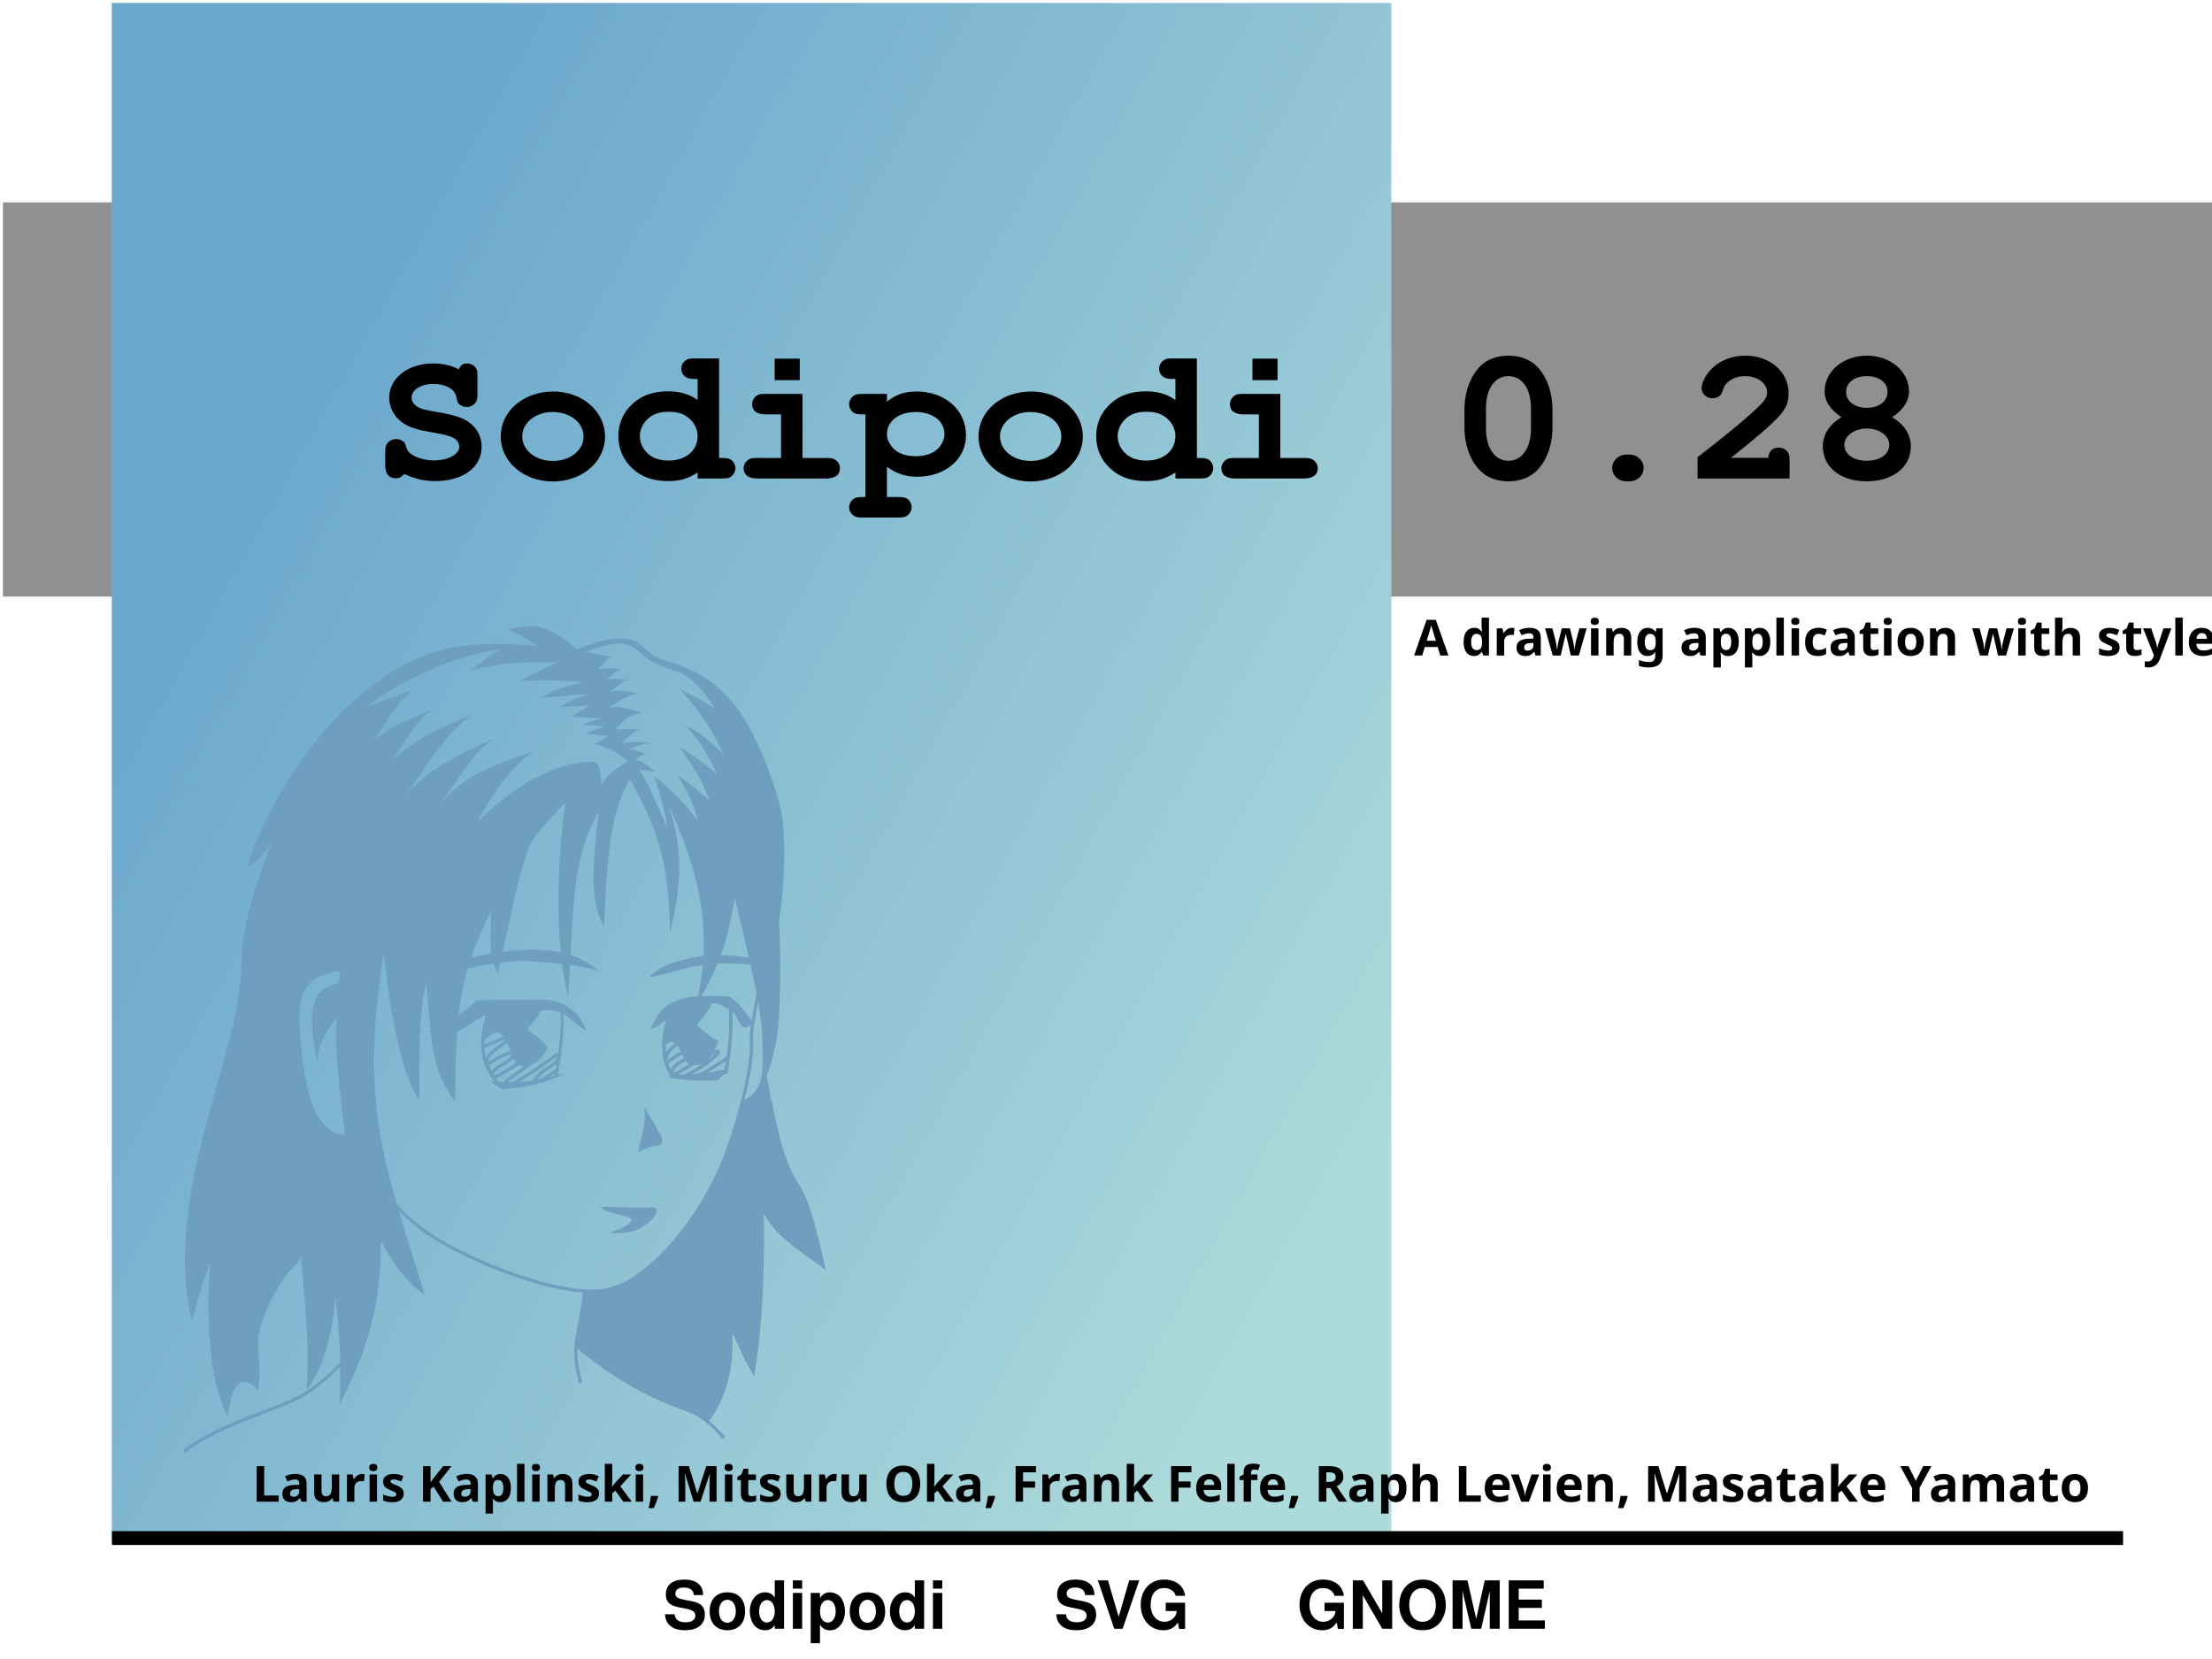
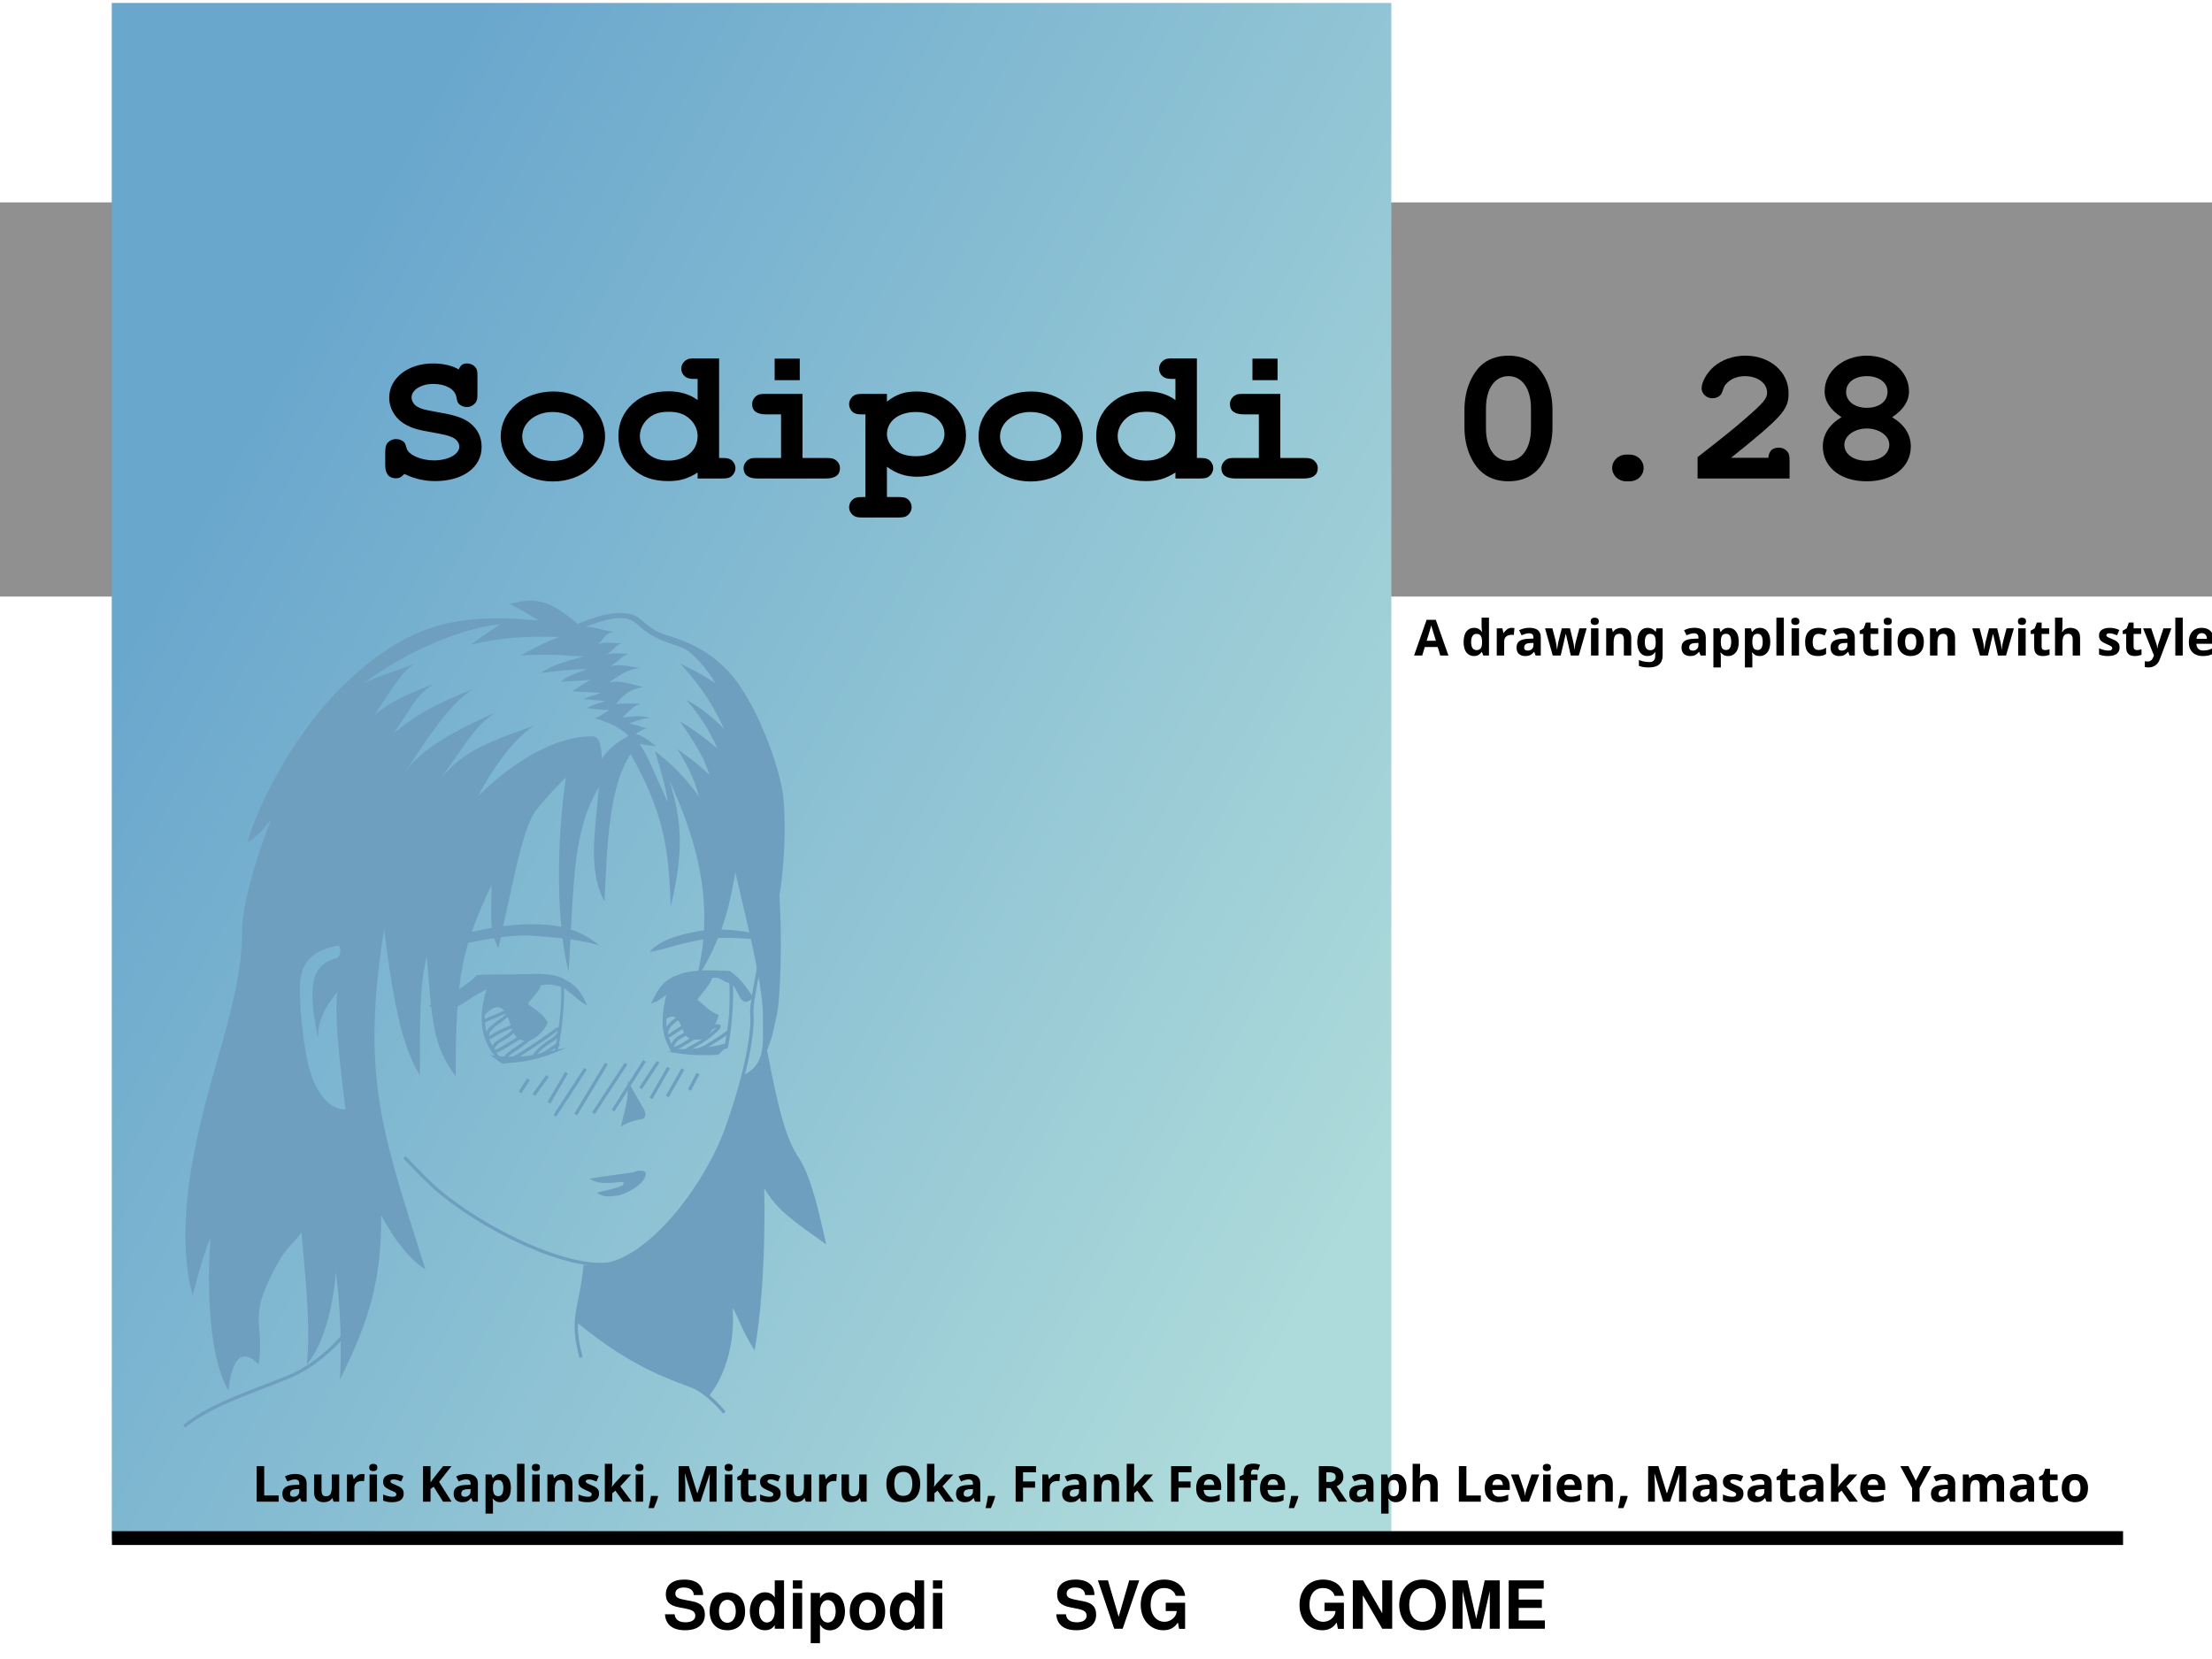
<svg xmlns="http://www.w3.org/2000/svg" xmlns:xlink="http://www.w3.org/1999/xlink" width="800" height="600" id="svg1212">
  <defs id="defs1214">
-     <linearGradient id="linearGradient93">
-       <stop style="stop-color:#ff3f00;stop-opacity:0.718;" offset="0" id="stop94" />
-       <stop style="stop-color:#ff5200;stop-opacity:0;" offset="1" id="stop95" />
-     </linearGradient>
-     <linearGradient id="linearGradient89">
-       <stop style="stop-color:#ff3f00;stop-opacity:0.773;" offset="0" id="stop90" />
-       <stop style="stop-color:#ff5200;stop-opacity:0.49;" offset="1" id="stop91" />
-     </linearGradient>
    <linearGradient id="linearGradient1417">
      <stop style="stop-color:#addada;stop-opacity:1;" offset="0" id="stop1418" />
      <stop style="stop-color:#6aa7cd;stop-opacity:1;" offset="1" id="stop1419" />
    </linearGradient>
    <linearGradient xlink:href="#linearGradient1417" id="linearGradient1420" x1="0.87" y1="0.945" x2="0.028" y2="0.391" gradientUnits="objectBoundingBox" gradientTransform="translate(-3.47873e-09,-2.36896e-11)" spreadMethod="pad" />
-     <linearGradient xlink:href="#linearGradient1417" id="linearGradient1421" x1="0.428" y1="0.905" x2="0.873" y2="0.699" />
-     <radialGradient xlink:href="#linearGradient1417" id="radialGradient87" cx="0.495" cy="0.519" fx="0.495" fy="0.519" r="0.488" gradientUnits="objectBoundingBox" spreadMethod="pad" gradientTransform="matrix(0.862661,0,0,1.1592,0.0725697,-0.0784275)" />
-     <linearGradient x1="0.447" y1="0.031" x2="0.454" y2="0.976" xlink:href="#linearGradient93" id="linearGradient96" gradientUnits="objectBoundingBox" gradientTransform="matrix(1,0,0,1,0,8.44128e-05)" spreadMethod="pad" />
  </defs>
-   <rect style="fill:#909090;fill-opacity:1;stroke:none;stroke-opacity:1;fill-rule:evenodd;stroke-width:1pt;stroke-linejoin:miter;stroke-linecap:butt;" id="rect46" x="1.064" y="73.203" width="798.936" height="142.553" rx="0" ry="0" />
+   <rect style="fill:#909090;fill-opacity:1;stroke:none;stroke-opacity:1;fill-rule:evenodd;stroke-width:1pt;stroke-linejoin:miter;stroke-linecap:butt;" id="rect46" x="-149.083" y="73.203" width="4787.409" height="142.553" rx="0" ry="0" />
  <rect style="fill:url(#linearGradient1420);fill-opacity:1;stroke:none;stroke-opacity:1;fill-rule:evenodd;stroke-width:1pt;stroke-linejoin:miter;stroke-linecap:butt;" id="rect45" x="40.425" y="1.064" width="462.766" height="555.893" rx="0" ry="0" />
  <a xlink:href="http://www.sodipodi.com/" style="font-size:12;fill:#000000;fill-opacity:1;" id="a89" transform="translate(222.189,9.77981)">
    <text x="17.544" y="579.274" style="font-size:24;font-weight:bold;fill:#000000;fill-opacity:1;fill-rule:evenodd;stroke-width:1pt;font-family:Helvetica;" id="text1192">
      <tspan x="17.544" y="579.274" id="tspan1313" style="fill:#000000;fill-opacity:1;">
Sodipodi</tspan>
    </text>
  </a>
  <a xlink:href="http://www.w3.org/TR/SVG/" style="font-size:12;fill:#000000;fill-opacity:1;" id="a93" transform="translate(222.189,9.77981)">
    <text x="159.064" y="579.274" style="font-size:24;font-weight:bold;fill:#000000;fill-opacity:1;fill-rule:evenodd;stroke-width:1pt;font-family:Helvetica;" id="text1315">
      <tspan x="159.064" y="579.274" id="tspan1318" style="fill:#000000;fill-opacity:1;">
SVG</tspan>
    </text>
  </a>
  <a xlink:href="http://www.gnome.org/" style="font-size:12;fill:#000000;fill-opacity:1;" id="a97" transform="translate(222.189,9.77981)">
    <text x="246.784" y="579.274" style="font-size:24;font-weight:bold;fill:#000000;fill-opacity:1;fill-rule:evenodd;stroke-width:1pt;font-family:Helvetica;" id="text1320">
      <tspan x="246.784" y="579.274" id="tspan1323" style="fill:#000000;fill-opacity:1;">
GNOME</tspan>
    </text>
  </a>
  <text x="91.211" y="543.106" style="font-size:18;font-weight:bold;fill:#000000;fill-rule:evenodd;stroke-width:1pt;font-family:Book Antiqua;fill-opacity:1;" id="text1187">
    <tspan x="91.211" y="543.105" id="tspan1190" style="fill:#000000;fill-opacity:1;">
Lauris Kaplinski, Mitsuru Oka, Frank Felfe, Raph Levien, Masatake Yamato</tspan>
  </text>
  <text x="511.421" y="237.08" style="font-size:18;font-weight:bold;fill:#000000;fill-rule:evenodd;stroke-width:1pt;font-family:Book Antiqua;fill-opacity:1;" id="text1180">
    <tspan x="511.421" y="237.08" id="tspan1195" style="fill:#000000;fill-opacity:1;">
A drawing application with style</tspan>
  </text>
  <path style="fill:none;fill-rule:evenodd;stroke:black;stroke-opacity:1;stroke-width:5;stroke-linejoin:miter;stroke-linecap:butt;fill-opacity:1;stroke-dasharray:none;stroke-dashoffset:0;" d="M 69.208 553.372 L 740.176 553.372 " id="path44" transform="matrix(1.08403,0,0,1,-34.5391,2.89325)" />
  <text style="fill:#000000;stroke:none;font-family:Courier;font-style:normal;font-weight:bold;font-size:72;text-anchor:middle;writing-mode:lr;fill-opacity:1;stroke-opacity:1;stroke-width:1pt;stroke-linejoin:miter;stroke-linecap:butt;" x="415.957" y="173.053" id="title">
    <tspan x="415.957" y="173.053" id="tspan42" style="fill:#000000;fill-opacity:1;">
Sodipodi 0.28</tspan>
  </text>
-   <g id="g259">
-     <path style="font-size:12;fill:#6f9fbf;fill-rule:evenodd;stroke-width:1pt;" d="M 418.013 385.123 C 411.781 370.581 406.068 368.504 401.914 365.907 C 397.759 363.31 390.488 360.714 376.466 361.233 C 362.444 361.752 338.555 361.233 333.361 362.272 C 331.284 366.946 307.914 380.968 297.008 385.642 C 309.472 388.239 315.184 388.239 321.936 384.603 C 328.687 380.968 339.074 371.1 355.173 369.542 C 371.273 367.984 392.565 365.907 401.394 372.658 C 410.223 379.41 412.3 382.526 418.013 385.123 z " id="path25" transform="matrix(0.473988,0,0,0.473988,14.016,190.251)" />
-     <path style="font-size:12;fill:#6f9fbf;fill-rule:evenodd;stroke-width:1pt;" d="M 469.947 379.41 C 476.179 365.907 480.333 361.233 491.24 357.078 C 502.146 352.924 519.284 353.962 530.19 354.482 C 540.057 361.233 543.693 369.023 548.367 374.736 C 543.173 378.891 541.096 379.41 537.98 374.736 C 534.864 370.062 533.306 360.194 519.803 359.675 C 506.3 359.156 493.836 363.31 482.93 371.62 C 472.024 379.929 474.101 377.333 469.947 379.41 z " id="path26" transform="matrix(0.473988,0,0,0.473988,12.5045,192.39)" />
-     <path style="font-size:12;fill:#6f9fbf;fill-rule:evenodd;stroke-width:1pt;" d="M 343.748 423.034 C 366.079 426.67 377.924 423.212 402.317 417.41 C 374.719 430.216 361.164 428.227 353.615 429.786 C 348.422 426.67 348.941 426.15 343.748 423.034 z " id="path27" transform="matrix(0.473988,0,0,0.473988,14.016,190.251)" />
-     <path style="font-size:12;fill:#6f9fbf;fill-rule:evenodd;stroke-width:1pt;" d="M 481.891 415.763 C 504.223 416.283 520.322 415.244 529.67 410.57 C 524.996 414.725 522.4 417.321 521.361 418.36 C 503.184 419.399 492.278 417.841 481.891 415.763 z " id="path28" transform="matrix(0.473988,0,0,0.473988,12.5045,192.39)" />
-     <path style="font-size:12;fill:#6f9fbf;fill-rule:evenodd;stroke-width:1pt;" d="M 468.908 439.653 C 476.698 453.156 479.814 458.868 481.372 461.465 C 482.93 464.062 483.449 468.736 479.295 469.255 C 475.14 469.774 467.869 471.852 463.715 474.968 C 468.389 457.31 469.947 450.04 468.908 439.653 z " id="path29" transform="matrix(0.473988,0,0,0.473988,10.809,191.855)" />
-     <path style="font-size:12;fill:#6f9fbf;fill-rule:evenodd;stroke-width:1pt;" d="M 468.908 339.94 C 477.217 330.073 493.317 326.438 507.339 323.841 C 521.361 321.244 538.499 323.841 548.367 325.399 C 558.234 326.957 557.195 326.957 561.35 331.111 C 546.289 330.073 528.112 327.995 512.013 330.073 C 495.914 332.15 479.295 338.382 468.908 339.94 z " id="path30" transform="matrix(0.473988,0,0,0.473988,12.5045,192.39)" />
-     <path style="font-size:12;fill:#6f9fbf;fill-rule:evenodd;stroke-width:1pt;" d="M 427.361 339.421 C 413.858 328.515 399.317 322.802 373.35 323.322 C 347.383 323.841 311.03 331.631 291.295 343.576 C 321.416 340.46 350.499 330.073 377.505 332.15 C 404.51 334.228 414.378 335.785 427.361 339.421 z " id="path31" transform="matrix(0.473988,0,0,0.473988,14.016,190.251)" />
-     <path style="font-size:12;fill:#6f9fbf;fill-rule:evenodd;stroke-width:1pt;" d="M 435.151 515.995 C 459.56 516.515 466.311 517.034 472.024 516.515 C 477.737 515.995 479.814 517.553 477.217 522.227 C 474.621 526.901 464.234 534.692 458.002 535.211 C 451.77 535.73 449.173 536.769 442.941 535.73 C 451.77 532.614 459.041 528.979 459.041 525.863 C 459.041 522.747 439.825 521.708 435.151 515.995 z " id="path32" transform="matrix(0.473988,0,0,0.473988,10.809,191.855)" />
-     <path style="font-size:12;fill:#6f9fbf;fill-rule:evenodd;stroke-width:1pt;" d="M 343.228 367.465 C 334.4 390.835 335.438 411.089 349.461 425.631 C 371.273 426.15 388.93 421.995 395.681 420.437 C 399.317 401.222 400.875 384.603 400.356 369.023 C 370.754 361.233 359.328 365.907 343.228 367.465 z M 339.961 392.393 C 339.961 404.857 341.67 410.05 351.019 424.592 C 372.831 425.111 386.333 422.514 393.084 420.956 C 396.72 401.741 398.798 386.681 398.279 371.101 C 390.878 369.153 389.074 368.786 382.712 369.971 C 381.123 375.196 376.447 378.666 372.853 384.028 C 378.4 388.728 382.656 389.863 388.027 397.892 C 387.154 401.882 380.127 410.993 373.521 412.001 C 367.23 413.018 362.629 410.119 360.282 402.188 C 354.286 380.682 347.415 385.437 339.961 392.393 z " id="path37" transform="matrix(0.473988,0,0,0.473988,14.016,190.251)" />
-     <path style="font-size:12;fill:#6f9fbf;fill-rule:evenodd;stroke-width:1pt;" d="M 344.368 390.924 C 344.368 403.388 345.342 401.971 349.55 413.942 C 371.362 414.461 382.294 411.497 389.045 409.939 C 392.681 390.724 392.922 379.336 392.403 363.756 C 385.002 361.808 385.769 358.504 379.407 359.689 C 377.818 364.914 371.673 370.954 368.079 376.316 C 373.626 381.016 377.515 385.456 384.355 387.977 C 383.482 391.967 377.924 405.485 371.318 406.493 C 365.027 407.51 359.324 407.181 356.977 399.25 C 351.715 386.558 348.517 388.742 344.368 390.924 z M 345.431 367.465 C 339.908 390.468 339.477 401.174 348.359 416.45 C 370.171 416.969 384.523 415.018 391.274 413.46 C 394.91 394.245 395.734 376.524 395.215 360.944 C 370.754 351.685 365.571 357.828 345.431 367.465 z " id="path43" transform="matrix(0.473988,0,0,0.473988,77.6045,192.39)" />
-     <path style="font-size:12;fill:#6f9fbf;fill-rule:evenodd;stroke-width:1pt;" d="M 543.974 435.166 C 561.049 426.571 558.947 412.905 558.947 390.83 C 558.947 368.756 551.588 338.271 537.923 280.456 C 533.718 303.582 529.513 328.81 507.439 363.5 C 523.206 308.838 509.541 257.33 487.466 210.027 C 496.927 239.46 499.029 263.637 488.517 306.736 C 487.466 260.483 482.21 233.153 458.033 190.054 C 441.214 215.282 440.163 260.483 438.06 302.531 C 425.446 279.405 430.702 249.972 433.856 215.282 C 413.883 248.92 414.934 284.661 410.729 356.141 C 401.269 320.401 401.269 257.33 408.627 207.924 C 400.218 216.334 397.064 219.487 386.552 232.101 C 376.04 244.716 369.733 281.507 357.119 338.271 C 349.761 323.555 351.863 316.196 351.863 289.917 C 329.788 337.22 324.532 357.193 324.532 436.031 C 306.662 411.854 306.662 393.984 302.457 344.578 C 297.201 366.653 297.201 387.677 297.201 434.98 C 282.485 411.854 276.178 372.96 269.871 323.555 C 252 438.134 268.819 479.13 301.406 583.197 C 289.843 575.839 279.331 563.225 267.768 542.201 C 267.768 590.556 259.359 621.04 236.233 667.292 C 237.284 647.32 237.284 616.835 233.079 585.3 C 232.028 603.17 225.721 638.91 211.004 655.729 C 213.107 631.552 212.055 610.528 206.799 554.815 C 200.492 565.327 195.236 563.225 181.571 592.658 C 167.906 622.091 178.417 626.296 174.213 655.729 C 162.65 644.166 154.24 648.371 151.087 675.702 C 137.421 652.576 134.268 604.221 137.421 559.02 C 133.216 569.532 131.114 575.839 123.756 603.17 C 106.937 539.048 133.216 457.055 146.882 408.701 C 160.547 360.346 161.598 339.322 161.598 323.555 C 161.598 307.787 171.059 270.995 183.673 240.511 C 179.469 243.665 177.366 249.972 165.803 257.33 C 171.059 235.255 200.492 171.133 246.744 130.136 C 292.997 89.14 328.737 82.833 387.603 88.089 C 382.347 84.935 378.143 81.782 365.528 75.475 C 383.399 71.27 393.91 70.219 417.562 90.717 C 446.47 78.628 459.084 81.782 465.391 87.038 C 471.698 92.294 475.903 96.499 486.415 99.652 C 496.927 102.806 520.053 110.164 537.923 133.29 C 555.793 156.416 572.612 201.617 574.714 224.743 C 576.817 247.869 574.714 280.456 571.561 298.326 C 573.663 327.759 572.612 375.063 569.459 389.779 C 566.305 404.496 565.254 408.701 562.1 416.059 C 570.51 459.158 575.766 482.284 586.277 498.051 C 596.789 513.819 603.096 546.406 607.301 564.276 C 581.022 545.355 569.459 537.996 559.998 521.177 C 561.049 581.095 556.844 621.04 552.64 645.217 C 542.128 628.398 540.025 618.938 535.821 612.631 C 538.974 655.729 517.95 679.907 517.637 679.976 C 513.599 677.568 510.98 674.996 505.336 672.548 C 492.802 667.112 461.186 658.883 416.676 622.042 C 417.761 612.533 421.767 596.863 423.434 580.068 C 428.788 580.132 438.06 580.044 442.265 578.993 C 475.903 570.583 515.848 519.075 531.616 474.925 C 535.558 463.888 541.379 444.413 543.974 435.166 z M 235.181 336.169 C 203.646 341.425 205.748 362.448 205.748 374.012 C 205.748 385.575 208.902 425.52 217.311 442.339 C 225.721 459.158 235.181 461.26 240.437 461.26 C 236.233 426.571 232.028 392.933 234.13 371.909 C 220.465 387.677 219.414 400.291 219.414 406.598 C 213.107 374.012 211.004 350.885 234.13 345.629 C 237.284 342.476 237.284 338.271 235.181 336.169 z M 423.431 92.874 C 443.129 86.185 454.278 82.468 464.313 92.131 C 474.347 101.794 486.983 105.139 496.275 108.484 C 505.566 111.829 517.459 126.695 522.662 135.986 C 508.539 126.695 501.849 124.093 495.903 121.12 C 514.114 140.817 522.662 156.427 529.352 170.921 C 516.344 157.542 507.053 152.339 500.363 148.622 C 512.627 162.373 520.06 176.124 524.148 185.787 C 509.654 173.523 502.593 169.434 495.531 164.975 C 511.884 188.389 514.486 195.45 518.202 205.856 C 504.451 193.22 500.734 191.733 493.673 186.159 C 503.708 202.511 507.424 212.174 510.026 222.209 C 495.16 201.768 483.639 193.592 476.577 187.645 C 482.895 208.829 485.125 217.006 486.24 226.669 C 477.32 206.971 469.887 188.388 464.684 182.442 C 473.232 183.557 474.719 183.929 477.32 183.929 C 468.401 176.867 464.684 175.009 461.711 175.009 C 465.056 172.408 468.401 170.549 470.259 170.549 C 461.34 167.576 458.366 166.833 456.508 166.833 C 465.056 163.86 469.516 162.001 473.976 162.745 C 463.941 159.771 456.88 162.001 451.677 162.001 C 457.251 157.17 459.481 153.825 465.428 151.595 C 456.88 151.595 452.048 151.223 446.845 151.967 C 452.792 144.534 457.623 140.446 467.658 138.959 C 452.792 135.243 450.933 134.128 442.014 135.243 C 450.19 128.925 457.995 124.836 465.428 124.465 C 456.136 122.978 449.075 121.12 442.757 122.978 C 451.305 117.032 452.42 114.43 456.88 113.687 C 448.703 113.315 445.359 112.572 439.784 114.059 C 446.474 109.599 446.474 106.254 452.048 105.511 C 441.642 105.511 439.041 104.024 433.466 106.254 C 438.297 101.051 439.041 97.706 444.987 96.963 C 431.979 94.361 429.378 92.874 423.431 92.874 z M 254.702 135.986 C 285.811 111.829 331.153 93.246 358.655 91.016 C 346.019 99.192 340.816 102.909 336.356 106.625 C 366.088 99.192 389.874 100.679 403.253 100.679 C 385.414 108.112 380.954 111.085 374.264 114.802 C 403.997 113.315 411.43 115.545 422.579 115.545 C 398.05 121.492 393.59 125.951 389.131 128.181 C 415.146 125.208 419.606 125.208 424.809 125.208 C 411.43 130.411 408.456 131.154 404.74 134.871 C 415.889 134.128 421.092 134.128 427.039 133.384 C 416.633 140.074 416.37 140.074 413.397 142.304 C 421.201 142.304 430.493 143.047 435.324 143.419 C 425.289 146.764 423.803 147.135 421.945 148.25 C 431.979 148.994 434.952 148.994 438.297 149.737 C 429.006 152.71 426.776 153.825 424.546 154.94 C 435.696 156.427 439.04 156.427 442.014 156.427 C 434.209 160.886 434.209 161.63 430.493 162.745 C 444.987 166.833 451.677 171.664 456.508 176.124 C 446.474 181.699 440.899 186.53 436.067 193.592 C 435.696 183.557 434.209 176.496 429.006 176.496 C 423.803 176.496 389.239 175.381 341.668 222.209 C 352.818 200.281 370.285 176.867 385.151 167.948 C 353.933 179.841 332.005 185.415 312.679 209.201 C 335.35 178.354 338.323 169.434 355.048 158.285 C 327.545 170.549 298.185 185.415 286.292 203.626 C 311.936 163.116 326.059 147.507 337.952 140.446 C 306.733 152.71 293.725 160.886 277.001 174.266 C 294.097 150.48 292.61 147.135 307.476 136.729 C 287.407 144.162 272.17 151.595 262.507 160.515 C 276.629 138.959 282.947 127.81 292.982 121.12 C 272.913 129.296 263.621 131.154 254.702 135.986 z " id="path24" transform="matrix(0.473988,0,0,0.473988,10.809,191.855)" />
-     <path style="font-size:12;fill:none;fill-rule:evenodd;stroke:#6f9fbf;stroke-width:2.5;" d="M 248.021 476.346 C 269.308 507.224 288.792 526.434 304.56 536.945 C 336.095 557.969 408.627 587.402 442.265 578.993 C 475.903 570.583 515.848 519.075 531.616 474.925 C 547.384 430.776 551.588 400.291 550.537 388.728 C 549.486 377.165 558.947 346.681 559.998 316.196 " id="path6" transform="matrix(0.473988,0,0,0.473988,10.809,191.855)" />
-     <path style="font-size:12;fill:none;fill-rule:evenodd;stroke:#6f9fbf;stroke-width:2.5;" d="M 262.512 498.051 C 258.308 573.737 258.307 597.914 252 613.682 C 245.693 629.45 222.567 654.678 197.339 665.19 C 172.11 675.702 137.421 686.214 117.449 703.033 " id="path7" transform="matrix(0.473988,0,0,0.473988,10.809,191.855)" />
-     <path style="font-size:12;fill:none;fill-rule:evenodd;stroke:#6f9fbf;stroke-width:2.5;" d="M 423.344 580.044 C 420.19 613.682 411.781 618.938 420.19 650.473 " id="path8" transform="matrix(0.473988,0,0,0.473988,10.809,191.855)" />
-     <path style="font-size:12;fill:none;fill-rule:evenodd;stroke:#6f9fbf;stroke-width:2.5;" d="M 417.037 622.091 C 461.186 658.883 492.722 667.292 505.336 672.548 C 517.95 677.804 529.513 692.521 529.513 692.521 " id="path9" transform="matrix(0.473988,0,0,0.473988,10.809,191.855)" />
-     <path style="font-size:12;fill:none;fill-rule:evenodd;stroke:#6f9fbf;stroke-width:2.5;" d="M 339.068 397.424 C 345.678 394.119 347.817 393.845 350.82 392.283 C 360.001 387.876 360.616 390.444 353.758 395.587 C 347.882 399.627 345.679 401.463 343.476 404.034 C 341.444 406.743 340.879 411.677 344.944 409.175 C 349.718 405.87 354.859 403.667 358.531 402.198 C 362.204 400.729 366.61 399.994 361.469 405.135 C 356.328 410.277 351.555 411.746 348.984 413.949 C 346.413 416.153 343.842 422.027 348.616 420.191 C 353.39 418.355 362.571 412.113 368.079 408.808 C 373.588 405.503 385.706 400.362 377.627 407.707 C 369.548 415.051 363.855 418.038 358.532 422.028 C 353.169 426.417 358.532 427.903 365.509 423.497 C 372.487 419.09 388.277 408.808 393.785 404.401 C 399.293 399.994 397.269 407.583 392.316 411.012 C 387.543 413.949 382.769 417.254 379.096 421.661 C 375.534 425.579 382.769 423.864 388.644 419.825 C 394.521 415.785 396.723 414.316 396.723 414.316 " id="path36" transform="matrix(0.473988,0,0,0.473988,14.016,190.251)" />
-     <path style="font-size:12;fill:none;fill-rule:evenodd;stroke:#6f9fbf;stroke-width:2.5;" d="M 339.068 397.424 C 345.678 394.119 347.817 393.845 350.82 392.283 C 360.001 387.876 360.616 390.444 353.758 395.587 C 347.882 399.627 345.679 401.463 343.476 404.034 C 341.444 406.743 339.811 413.457 343.876 410.955 C 348.65 407.65 354.859 403.667 358.531 402.198 C 362.204 400.729 366.61 399.994 361.469 405.135 C 356.328 410.277 351.555 411.746 348.984 413.949 C 346.413 416.153 343.486 422.383 348.26 420.547 C 353.034 418.711 362.571 412.113 368.079 408.808 C 373.588 405.503 385.706 400.362 377.627 407.707 C 369.548 415.051 364.923 416.97 357.82 420.96 C 351.855 424.488 364.227 423.276 371.204 418.87 C 378.182 414.463 381.158 413.079 386.666 408.672 " id="path42" transform="matrix(0.489018,0,0,0.489018,73.8995,182.696)" />
+   <g id="g71" transform="translate(442.097,0)">
+     <path style="font-size:12;fill:#6f9fbf;fill-rule:evenodd;stroke-width:1pt;" d="M 418.013 385.123 C 411.781 370.581 406.068 368.504 401.914 365.907 C 397.759 363.31 390.488 360.714 376.466 361.233 C 362.444 361.752 338.555 361.233 333.361 362.272 C 331.284 366.946 307.914 380.968 297.008 385.642 C 309.472 388.239 315.184 388.239 321.936 384.603 C 328.687 380.968 339.074 371.1 355.173 369.542 C 371.273 367.984 392.565 365.907 401.394 372.658 C 410.223 379.41 412.3 382.526 418.013 385.123 z " id="path25" transform="matrix(0.473988,0,0,0.473988,-427.912,181.027)" />
+     <path style="font-size:12;fill:#6f9fbf;fill-rule:evenodd;stroke-width:1pt;" d="M 469.947 379.41 C 476.179 365.907 480.333 361.233 491.24 357.078 C 502.146 352.924 519.284 353.962 530.19 354.482 C 540.057 361.233 543.693 369.023 548.367 374.736 C 543.173 378.891 541.096 379.41 537.98 374.736 C 534.864 370.062 533.306 360.194 519.803 359.675 C 506.3 359.156 493.836 363.31 482.93 371.62 C 472.024 379.929 474.101 377.333 469.947 379.41 z " id="path26" transform="matrix(0.473988,0,0,0.473988,-429.423,183.166)" />
+     <path style="font-size:12;fill:#6f9fbf;fill-rule:evenodd;stroke-width:1pt;" d="M 343.748 423.034 C 366.079 426.67 377.924 423.212 402.317 417.41 C 374.719 430.216 361.164 428.227 353.615 429.786 C 348.422 426.67 348.941 426.15 343.748 423.034 z " id="path27" transform="matrix(0.473988,0,0,0.473988,-427.912,181.027)" />
+     <path style="font-size:12;fill:#6f9fbf;fill-rule:evenodd;stroke-width:1pt;" d="M 481.891 415.763 C 504.223 416.283 520.322 415.244 529.67 410.57 C 524.996 414.725 522.4 417.321 521.361 418.36 C 503.184 419.399 492.278 417.841 481.891 415.763 z " id="path28" transform="matrix(0.473988,0,0,0.473988,-429.423,183.166)" />
+     <path style="font-size:12;fill:#6f9fbf;fill-rule:evenodd;stroke-width:1pt;" d="M 468.908 439.653 C 476.698 453.156 479.814 458.868 481.372 461.465 C 482.93 464.062 483.449 468.736 479.295 469.255 C 475.14 469.774 467.869 471.852 463.715 474.968 C 468.389 457.31 469.947 450.04 468.908 439.653 z " id="path29" transform="matrix(0.473988,0,0,0.473988,-437.397,182.394)" />
+     <path style="font-size:12;fill:#6f9fbf;fill-rule:evenodd;stroke-width:1pt;" d="M 468.908 339.94 C 477.217 330.073 493.317 326.438 507.339 323.841 C 521.361 321.244 538.499 323.841 548.367 325.399 C 558.234 326.957 557.195 326.957 561.35 331.111 C 546.289 330.073 528.112 327.995 512.013 330.073 C 495.914 332.15 479.295 338.382 468.908 339.94 z " id="path30" transform="matrix(0.473988,0,0,0.473988,-429.423,183.166)" />
+     <path style="font-size:12;fill:#6f9fbf;fill-rule:evenodd;stroke-width:1pt;" d="M 427.361 339.421 C 413.858 328.515 399.317 322.802 373.35 323.322 C 347.383 323.841 311.03 331.631 291.295 343.576 C 321.416 340.46 350.499 330.073 377.505 332.15 C 404.51 334.228 414.378 335.785 427.361 339.421 z " id="path31" transform="matrix(0.473988,0,0,0.473988,-427.912,181.027)" />
+     <path style="font-size:12;fill:#6f9fbf;fill-rule:evenodd;stroke-width:1pt;" d="M 435.151 522.56 C 459.56 518.306 466.311 518.824 472.024 516.515 C 477.737 515.995 479.814 517.553 477.217 522.227 C 474.621 526.901 468.412 531.708 458.002 535.211 C 451.77 535.73 447.077 537.657 440.845 533.122 C 453.171 530.019 461.428 528.979 461.428 525.863 C 461.428 522.747 446.39 529.467 435.151 522.56 z " id="path32" transform="matrix(0.473988,0,0,0.473988,-435.238,178.63)" />
+     <path style="font-size:12;fill:#6f9fbf;fill-rule:evenodd;stroke-width:1pt;" d="M 343.228 367.465 C 334.4 390.835 335.438 411.089 349.461 425.631 C 371.273 426.15 388.93 421.995 395.681 420.437 C 399.317 401.222 400.875 384.603 400.356 369.023 C 370.754 361.233 359.328 365.907 343.228 367.465 z M 339.961 392.393 C 339.961 404.857 341.67 410.05 351.019 424.592 C 372.831 425.111 386.333 422.514 393.084 420.956 C 396.72 401.741 398.798 386.681 398.279 371.101 C 390.878 369.153 389.074 368.786 382.712 369.971 C 381.123 375.196 376.447 378.666 372.853 384.028 C 378.4 388.728 382.656 389.863 388.027 397.892 C 387.154 401.882 380.127 410.993 373.521 412.001 C 367.23 413.018 362.629 410.119 360.282 402.188 C 354.286 380.682 347.415 385.437 339.961 392.393 z " id="path37" transform="matrix(0.473988,0,0,0.473988,-427.912,181.027)" />
+     <path style="font-size:12;fill:#6f9fbf;fill-rule:evenodd;stroke-width:1pt;" d="M 344.368 390.924 C 344.368 403.388 345.342 401.971 349.55 413.942 C 371.362 414.461 382.294 411.497 389.045 409.939 C 392.681 390.724 392.922 379.336 392.403 363.756 C 385.002 361.808 385.769 358.504 379.407 359.689 C 377.818 364.914 371.673 370.954 368.079 376.316 C 373.626 381.016 377.515 385.456 384.355 387.977 C 383.482 391.967 377.924 405.485 371.318 406.493 C 365.027 407.51 359.324 407.181 356.977 399.25 C 351.715 386.558 348.517 388.742 344.368 390.924 z M 345.431 367.465 C 339.908 390.468 339.477 401.174 348.359 416.45 C 370.171 416.969 384.523 415.018 391.274 413.46 C 394.91 394.245 395.734 376.524 395.215 360.944 C 370.754 351.685 365.571 357.828 345.431 367.465 z " id="path43" transform="matrix(0.473988,0,0,0.473988,-364.323,183.166)" />
+     <path style="font-size:12;fill:#6f9fbf;fill-rule:evenodd;stroke-width:1pt;" d="M 543.974 435.166 C 561.049 426.571 558.947 412.905 558.947 390.83 C 558.947 368.756 551.588 338.271 537.923 280.456 C 533.718 303.582 529.513 328.81 507.439 363.5 C 523.206 308.838 509.541 257.33 487.466 210.027 C 496.927 239.46 499.029 263.637 488.517 306.736 C 487.466 260.483 482.21 233.153 458.033 190.054 C 441.214 215.282 440.163 260.483 438.06 302.531 C 425.446 279.405 430.702 249.972 433.856 215.282 C 413.883 248.92 414.934 284.661 410.729 356.141 C 401.269 320.401 401.269 257.33 408.627 207.924 C 400.218 216.334 397.064 219.487 386.552 232.101 C 376.04 244.716 369.733 281.507 357.119 338.271 C 349.761 323.555 351.863 316.196 351.863 289.917 C 329.788 337.22 324.532 357.193 324.532 436.031 C 306.662 411.854 306.662 393.984 302.457 344.578 C 297.201 366.653 297.201 387.677 297.201 434.98 C 282.485 411.854 276.178 372.96 269.871 323.555 C 252 438.134 268.819 479.13 301.406 583.197 C 289.843 575.839 279.331 563.225 267.768 542.201 C 267.768 590.556 259.359 621.04 236.233 667.292 C 237.284 647.32 237.284 616.835 233.079 585.3 C 232.028 603.17 225.721 638.91 211.004 655.729 C 213.107 631.552 212.055 610.528 206.799 554.815 C 200.492 565.327 195.236 563.225 181.571 592.658 C 167.906 622.091 178.417 626.296 174.213 655.729 C 162.65 644.166 154.24 648.371 151.087 675.702 C 137.421 652.576 134.268 604.221 137.421 559.02 C 133.216 569.532 131.114 575.839 123.756 603.17 C 106.937 539.048 133.216 457.055 146.882 408.701 C 160.547 360.346 161.598 339.322 161.598 323.555 C 161.598 307.787 171.059 270.995 183.673 240.511 C 179.469 243.665 177.366 249.972 165.803 257.33 C 171.059 235.255 200.492 171.133 246.744 130.136 C 292.997 89.14 328.737 82.833 387.603 88.089 C 382.347 84.935 378.143 81.782 365.528 75.475 C 383.399 71.27 393.91 70.219 417.562 90.717 C 446.47 78.628 459.084 81.782 465.391 87.038 C 471.698 92.294 475.903 96.499 486.415 99.652 C 496.927 102.806 520.053 110.164 537.923 133.29 C 555.793 156.416 572.612 201.617 574.714 224.743 C 576.817 247.869 574.714 280.456 571.561 298.326 C 573.663 327.759 572.612 375.063 569.459 389.779 C 566.305 404.496 565.254 408.701 562.1 416.059 C 570.51 459.158 575.766 482.284 586.277 498.051 C 596.789 513.819 603.096 546.406 607.301 564.276 C 581.022 545.355 569.459 537.996 559.998 521.177 C 561.049 581.095 556.844 621.04 552.64 645.217 C 542.128 628.398 540.025 618.938 535.821 612.631 C 538.974 655.729 517.95 679.907 517.637 679.976 C 513.599 677.568 510.98 674.996 505.336 672.548 C 492.802 667.112 461.186 658.883 416.676 622.042 C 417.761 612.533 421.767 596.863 423.434 580.068 C 428.788 580.132 438.06 580.044 442.265 578.993 C 475.903 570.583 515.848 519.075 531.616 474.925 C 535.558 463.888 541.379 444.413 543.974 435.166 z M 235.181 336.169 C 203.646 341.425 205.748 362.448 205.748 374.012 C 205.748 385.575 208.902 425.52 217.311 442.339 C 225.721 459.158 235.181 461.26 240.437 461.26 C 236.233 426.571 232.028 392.933 234.13 371.909 C 220.465 387.677 219.414 400.291 219.414 406.598 C 213.107 374.012 211.004 350.885 234.13 345.629 C 237.284 342.476 237.284 338.271 235.181 336.169 z M 423.431 92.874 C 443.129 86.185 454.278 82.468 464.313 92.131 C 474.347 101.794 486.983 105.139 496.275 108.484 C 505.566 111.829 517.459 126.695 522.662 135.986 C 508.539 126.695 501.849 124.093 495.903 121.12 C 514.114 140.817 522.662 156.427 529.352 170.921 C 516.344 157.542 507.053 152.339 500.363 148.622 C 512.627 162.373 520.06 176.124 524.148 185.787 C 509.654 173.523 502.593 169.434 495.531 164.975 C 511.884 188.389 514.486 195.45 518.202 205.856 C 504.451 193.22 500.734 191.733 493.673 186.159 C 503.708 202.511 507.424 212.174 510.026 222.209 C 495.16 201.768 483.639 193.592 476.577 187.645 C 482.895 208.829 485.125 217.006 486.24 226.669 C 477.32 206.971 469.887 188.388 464.684 182.442 C 473.232 183.557 474.719 183.929 477.32 183.929 C 468.401 176.867 464.684 175.009 461.711 175.009 C 465.056 172.408 468.401 170.549 470.259 170.549 C 461.34 167.576 458.366 166.833 456.508 166.833 C 465.056 163.86 469.516 162.001 473.976 162.745 C 463.941 159.771 456.88 162.001 451.677 162.001 C 457.251 157.17 459.481 153.825 465.428 151.595 C 456.88 151.595 452.048 151.223 446.845 151.967 C 452.792 144.534 457.623 140.446 467.658 138.959 C 452.792 135.243 450.933 134.128 442.014 135.243 C 450.19 128.925 457.995 124.836 465.428 124.465 C 456.136 122.978 449.075 121.12 442.757 122.978 C 451.305 117.032 452.42 114.43 456.88 113.687 C 448.703 113.315 445.359 112.572 439.784 114.059 C 446.474 109.599 446.474 106.254 452.048 105.511 C 441.642 105.511 439.041 104.024 433.466 106.254 C 438.297 101.051 439.041 97.706 444.987 96.963 C 431.979 94.361 429.378 92.874 423.431 92.874 z M 254.702 135.986 C 285.811 111.829 331.153 93.246 358.655 91.016 C 346.019 99.192 340.816 102.909 336.356 106.625 C 366.088 99.192 389.874 100.679 403.253 100.679 C 385.414 108.112 380.954 111.085 374.264 114.802 C 403.997 113.315 411.43 115.545 422.579 115.545 C 398.05 121.492 393.59 125.951 389.131 128.181 C 415.146 125.208 419.606 125.208 424.809 125.208 C 411.43 130.411 408.456 131.154 404.74 134.871 C 415.889 134.128 421.092 134.128 427.039 133.384 C 416.633 140.074 416.37 140.074 413.397 142.304 C 421.201 142.304 430.493 143.047 435.324 143.419 C 425.289 146.764 423.803 147.135 421.945 148.25 C 431.979 148.994 434.952 148.994 438.297 149.737 C 429.006 152.71 426.776 153.825 424.546 154.94 C 435.696 156.427 439.04 156.427 442.014 156.427 C 434.209 160.886 434.209 161.63 430.493 162.745 C 444.987 166.833 451.677 171.664 456.508 176.124 C 446.474 181.699 440.899 186.53 436.067 193.592 C 435.696 183.557 434.209 176.496 429.006 176.496 C 423.803 176.496 389.239 175.381 341.668 222.209 C 352.818 200.281 370.285 176.867 385.151 167.948 C 353.933 179.841 332.005 185.415 312.679 209.201 C 335.35 178.354 338.323 169.434 355.048 158.285 C 327.545 170.549 298.185 185.415 286.292 203.626 C 311.936 163.116 326.059 147.507 337.952 140.446 C 306.733 152.71 293.725 160.886 277.001 174.266 C 294.097 150.48 292.61 147.135 307.476 136.729 C 287.407 144.162 272.17 151.595 262.507 160.515 C 276.629 138.959 282.947 127.81 292.982 121.12 C 272.913 129.296 263.621 131.154 254.702 135.986 z " id="path24" transform="matrix(0.473988,0,0,0.473988,-431.119,182.631)" />
+     <path style="font-size:12;fill:none;fill-rule:evenodd;stroke:#6f9fbf;stroke-width:2.5;" d="M 285.266 497.854 C 287.304 498.983 294.237 507.628 308.06 520.451 C 344.987 552.958 410.377 583.902 442.265 578.993 C 475.903 570.583 515.848 519.075 531.616 474.925 C 547.384 430.776 551.588 400.291 550.537 388.728 C 549.486 377.165 558.947 346.681 559.998 316.196 " id="path6" transform="matrix(0.473988,0,0,0.473988,-431.119,182.631)" />
+     <path style="font-size:12;fill:none;fill-rule:evenodd;stroke:#6f9fbf;stroke-width:2.5;" d="M 262.512 498.051 C 258.308 573.737 258.307 597.914 252 613.682 C 245.693 629.45 222.567 654.678 197.339 665.19 C 172.11 675.702 137.421 686.214 117.449 703.033 " id="path7" transform="matrix(0.473988,0,0,0.473988,-431.119,182.631)" />
+     <path style="font-size:12;fill:none;fill-rule:evenodd;stroke:#6f9fbf;stroke-width:2.5;" d="M 423.344 580.044 C 420.19 613.682 411.781 618.938 420.19 650.473 " id="path8" transform="matrix(0.473988,0,0,0.473988,-431.119,182.631)" />
+     <path style="font-size:12;fill:none;fill-rule:evenodd;stroke:#6f9fbf;stroke-width:2.5;" d="M 417.037 622.091 C 461.186 658.883 492.722 667.292 505.336 672.548 C 517.95 677.804 529.513 692.521 529.513 692.521 " id="path9" transform="matrix(0.473988,0,0,0.473988,-431.119,182.631)" />
+     <path style="font-size:12;fill:none;fill-rule:evenodd;stroke:#6f9fbf;stroke-width:2.5;" d="M 339.068 397.424 C 345.678 394.119 347.817 393.845 350.82 392.283 C 360.001 387.876 360.616 390.444 353.758 395.587 C 347.882 399.627 345.679 401.463 343.476 404.034 C 341.444 406.743 340.879 411.677 344.944 409.175 C 349.718 405.87 354.859 403.667 358.531 402.198 C 362.204 400.729 366.61 399.994 361.469 405.135 C 356.328 410.277 351.555 411.746 348.984 413.949 C 346.413 416.153 343.842 422.027 348.616 420.191 C 353.39 418.355 362.571 412.113 368.079 408.808 C 373.588 405.503 385.706 400.362 377.627 407.707 C 369.548 415.051 363.855 418.038 358.532 422.028 C 353.169 426.417 358.532 427.903 365.509 423.497 C 372.487 419.09 388.277 408.808 393.785 404.401 C 399.293 399.994 397.269 407.583 392.316 411.012 C 387.543 413.949 382.769 417.254 379.096 421.661 C 375.534 425.579 382.769 423.864 388.644 419.825 C 394.521 415.785 396.723 414.316 396.723 414.316 " id="path36" transform="matrix(0.473988,0,0,0.473988,-427.912,181.027)" />
+     <path style="font-size:12;fill:none;fill-rule:evenodd;stroke:#6f9fbf;stroke-width:2.5;" d="M 339.068 397.424 C 345.678 394.119 347.817 393.845 350.82 392.283 C 360.001 387.876 360.616 390.444 353.758 395.587 C 347.882 399.627 345.679 401.463 343.476 404.034 C 341.444 406.743 339.811 413.457 343.876 410.955 C 348.65 407.65 354.859 403.667 358.531 402.198 C 362.204 400.729 366.61 399.994 361.469 405.135 C 356.328 410.277 351.555 411.746 348.984 413.949 C 346.413 416.153 343.486 422.383 348.26 420.547 C 353.034 418.711 362.571 412.113 368.079 408.808 C 373.588 405.503 385.706 400.362 377.627 407.707 C 369.548 415.051 364.923 416.97 357.82 420.96 C 351.855 424.488 364.227 423.276 371.204 418.87 C 378.182 414.463 381.158 413.079 386.666 408.672 " id="path42" transform="matrix(0.489018,0,0,0.489018,-368.029,173.472)" />
+     <path style="font-size:12;fill:none;fill-rule:evenodd;stroke:#6f9fbf;stroke-width:1.188;" d="M -198.945 406.62 L -202.023 412.539 M -210.073 414.907 L -204.391 404.963 M -215.951 415.537 L -209.6 404.491 M -219.74 411.985 L -213.388 402.359 M -229.683 420.034 L -218.319 402.04 M -236.787 420.983 L -224.949 402.987 M -243.181 421.457 L -232.052 402.988 M -250.756 421.93 L -239.628 404.88 M -252.887 417.194 L -246.494 406.302 M -258.333 414.353 L -253.361 407.486 M -263.305 413.406 L -260.228 408.67 " id="path91" transform="translate(9.2928,-18.3475)" />
  </g>
</svg>
